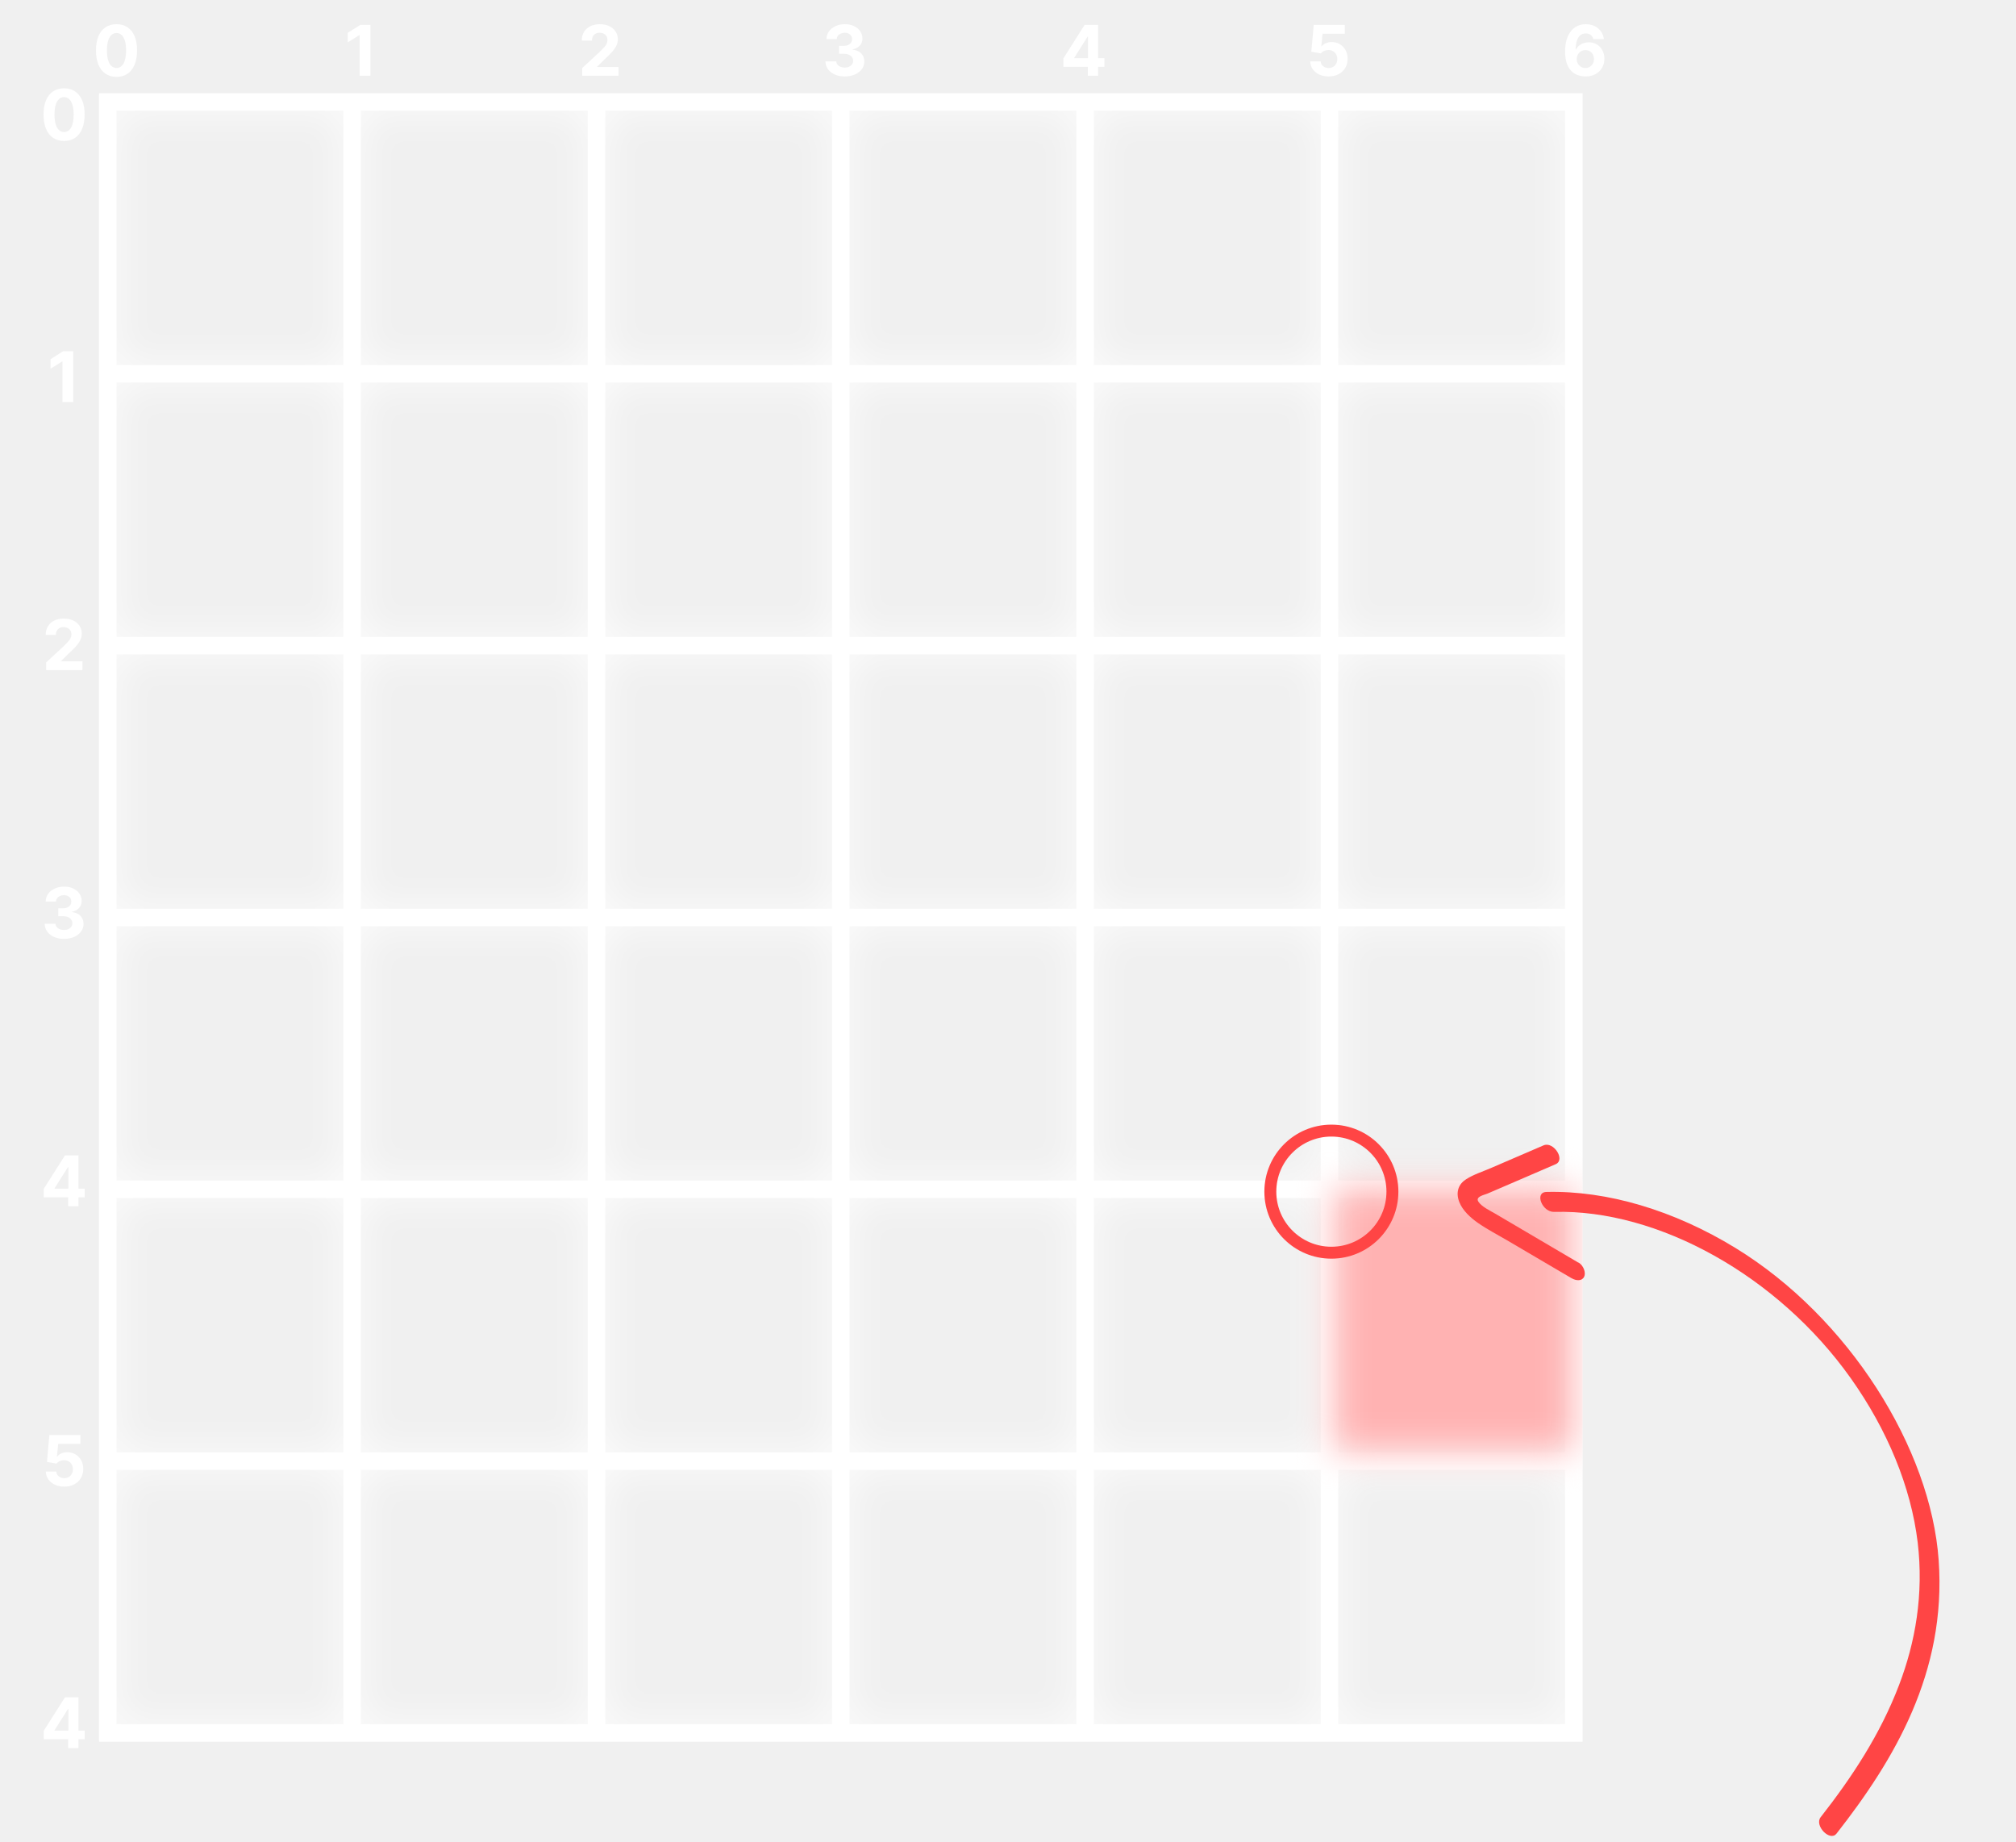
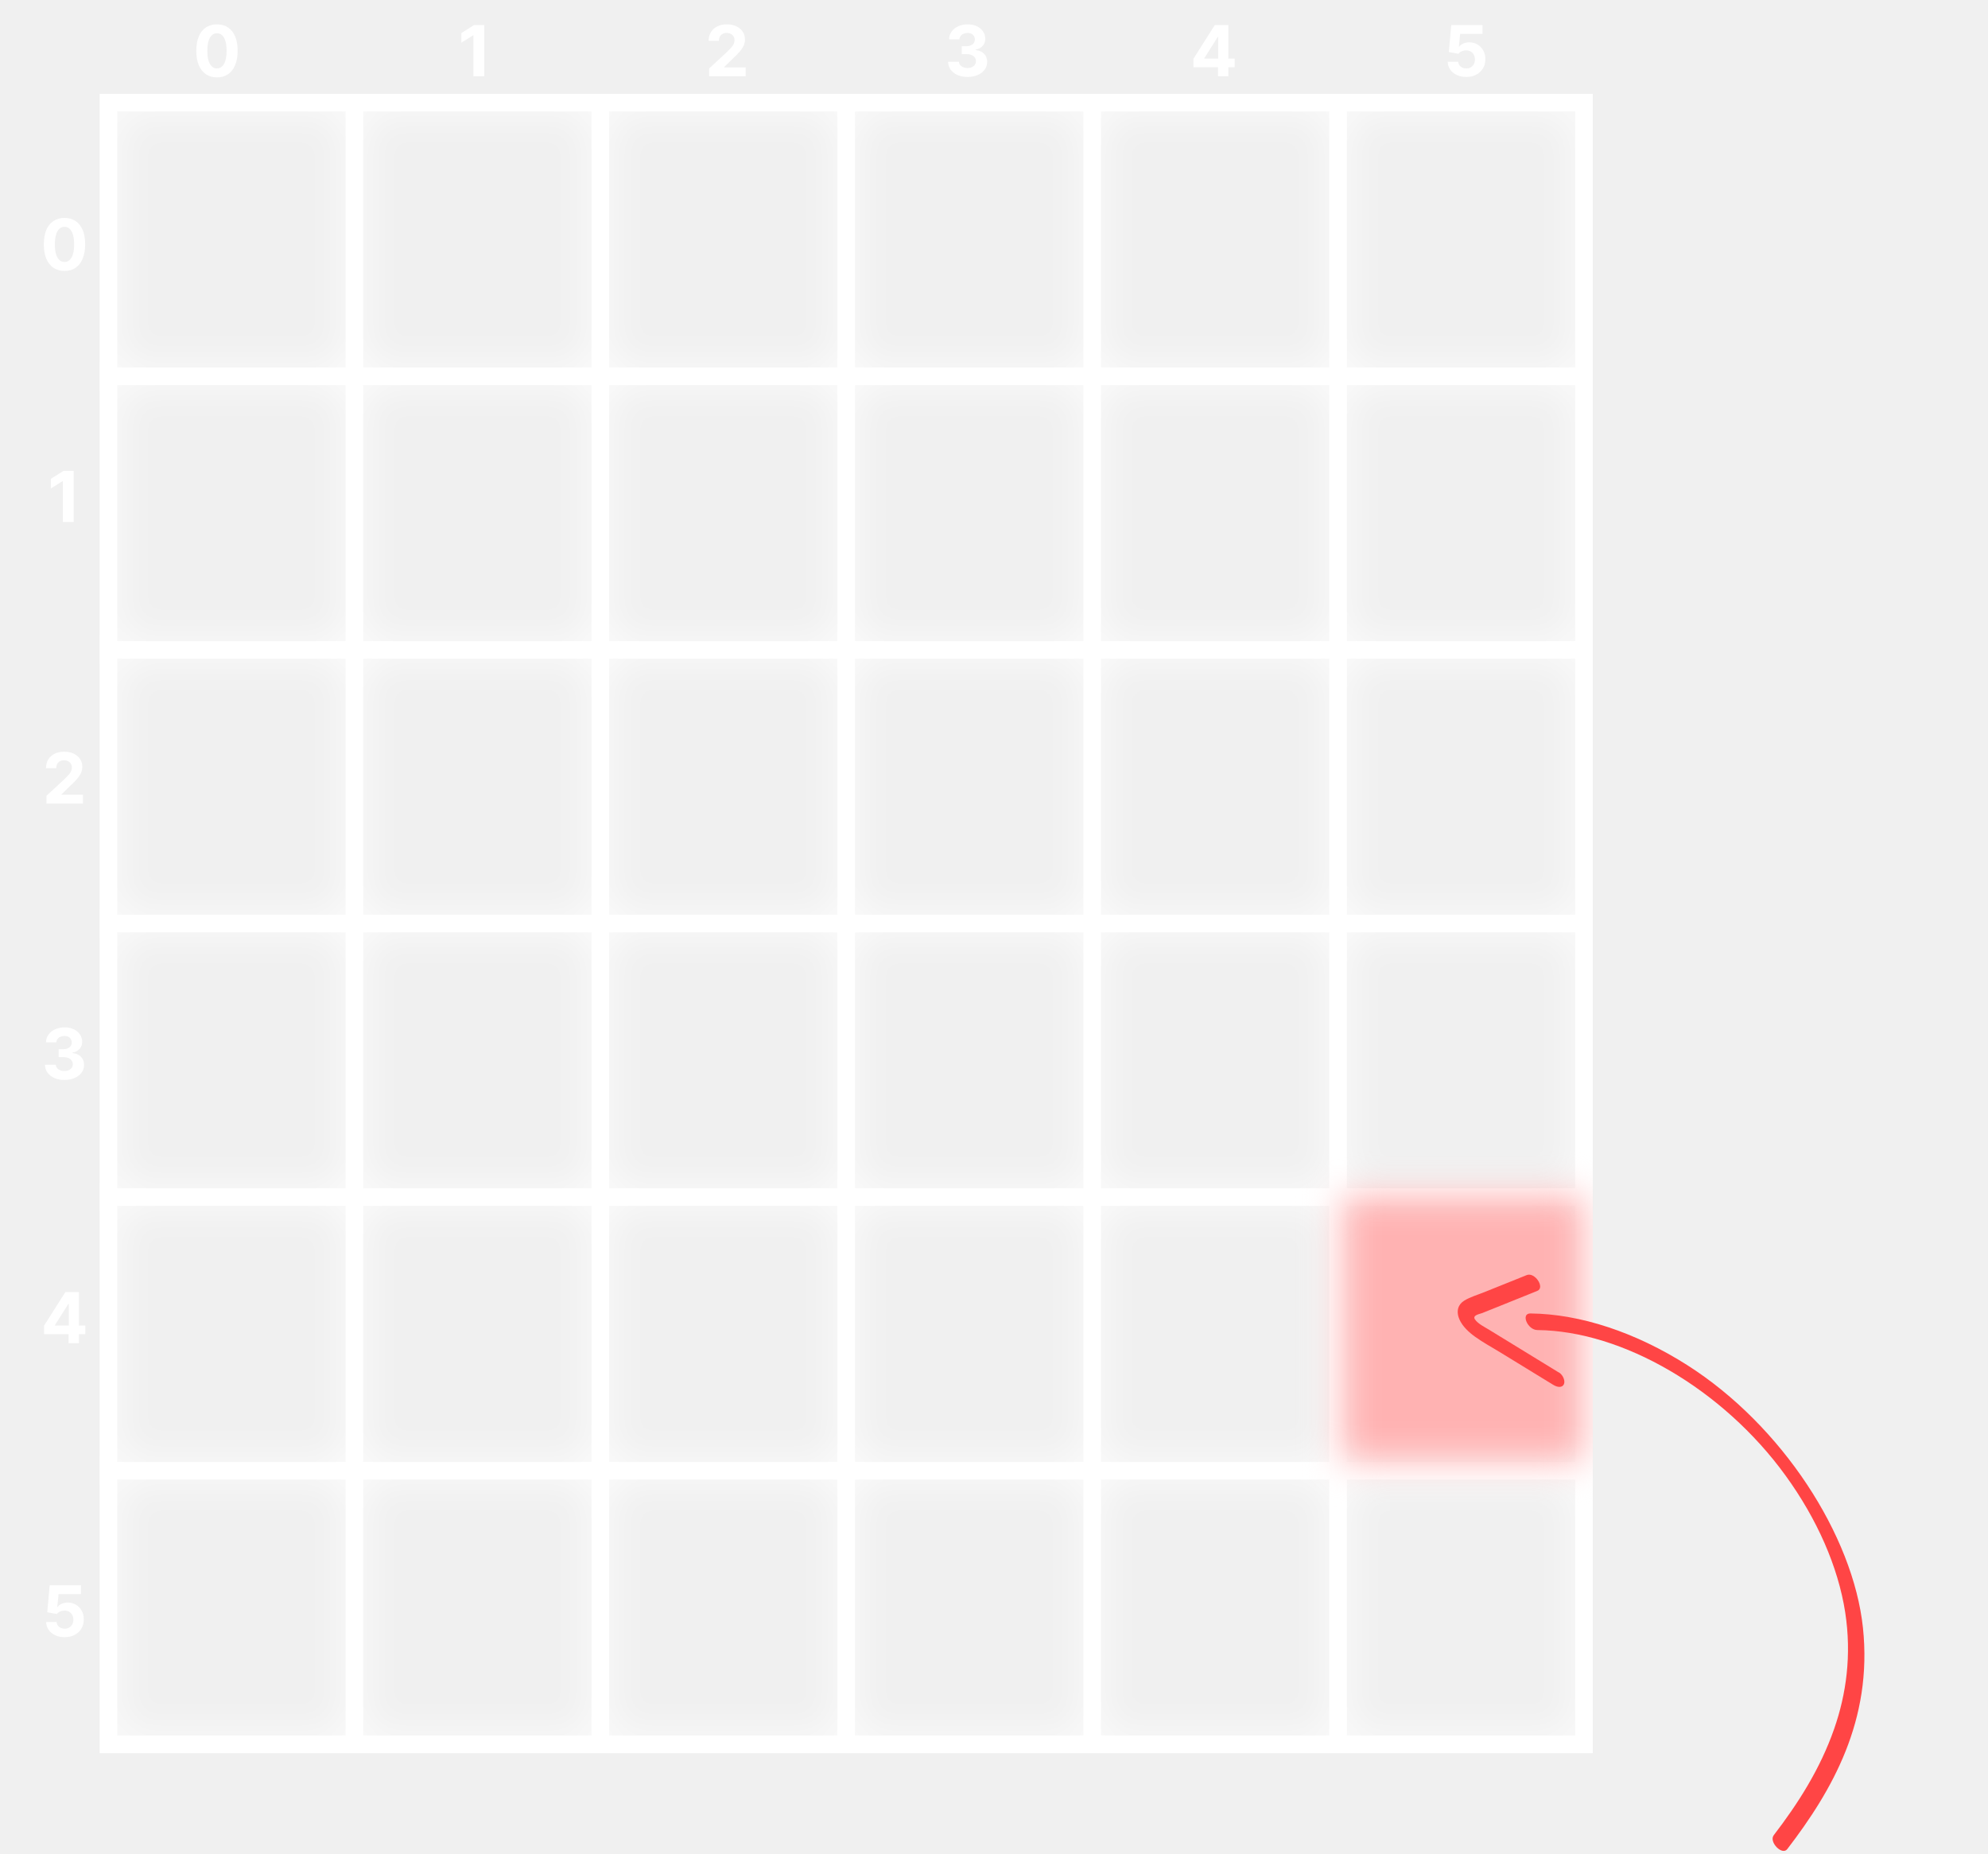
- <svg xmlns="http://www.w3.org/2000/svg" width="346" height="316" viewBox="0 0 346 316" fill="none">
+ <svg xmlns="http://www.w3.org/2000/svg" width="339" height="316" viewBox="0 0 339 316" fill="none">
  <g clip-path="url(#clip0_46_5)">
    <path d="M270.11 17.5H18.5V297.39H270.11V17.5Z" stroke="white" stroke-width="3" stroke-miterlimit="10" />
    <path d="M18.5 250.74H270.11" stroke="white" stroke-width="3" stroke-miterlimit="10" />
    <path d="M18.5 204.09H270.11" stroke="white" stroke-width="3" stroke-miterlimit="10" />
    <path d="M18.5 157.45H270.11" stroke="white" stroke-width="3" stroke-miterlimit="10" />
    <path d="M18.5 110.8H270.11" stroke="white" stroke-width="3" stroke-miterlimit="10" />
    <path d="M18.5 64.15H270.11" stroke="white" stroke-width="3" stroke-miterlimit="10" />
    <path d="M228.17 17.5V297.39" stroke="white" stroke-width="3" stroke-miterlimit="10" />
    <path d="M186.24 17.5V297.39" stroke="white" stroke-width="3" stroke-miterlimit="10" />
    <path d="M144.3 17.5V297.39" stroke="white" stroke-width="3" stroke-miterlimit="10" />
    <path d="M102.37 17.5V297.39" stroke="white" stroke-width="3" stroke-miterlimit="10" />
    <path d="M60.43 17.5V297.39" stroke="white" stroke-width="3" stroke-miterlimit="10" />
  </g>
  <g clip-path="url(#clip1_46_5)" filter="url(#filter0_f_46_5)">
    <path d="M270.11 17.5H18.5V297.39H270.11V17.5Z" stroke="white" stroke-width="3" stroke-miterlimit="10" />
    <path d="M18.5 250.74H270.11" stroke="white" stroke-width="3" stroke-miterlimit="10" />
    <path d="M18.5 204.09H270.11" stroke="white" stroke-width="3" stroke-miterlimit="10" />
    <path d="M18.5 157.45H270.11" stroke="white" stroke-width="3" stroke-miterlimit="10" />
    <path d="M18.5 110.8H270.11" stroke="white" stroke-width="3" stroke-miterlimit="10" />
    <path d="M18.5 64.15H270.11" stroke="white" stroke-width="3" stroke-miterlimit="10" />
    <path d="M228.17 17.5V297.39" stroke="white" stroke-width="3" stroke-miterlimit="10" />
    <path d="M186.24 17.5V297.39" stroke="white" stroke-width="3" stroke-miterlimit="10" />
    <path d="M144.3 17.5V297.39" stroke="white" stroke-width="3" stroke-miterlimit="10" />
    <path d="M102.37 17.5V297.39" stroke="white" stroke-width="3" stroke-miterlimit="10" />
    <path d="M60.43 17.5V297.39" stroke="white" stroke-width="3" stroke-miterlimit="10" />
    <rect x="229" y="204" width="41" height="45" fill="#FFB2B2" />
  </g>
  <g clip-path="url(#clip2_46_5)">
-     <path d="M315.199 314.662C325.077 302.052 334.078 287.035 332.732 267.794C331.385 248.554 317.297 226.074 297.867 214.172C287.301 207.701 275.845 204.285 265.396 204.552C263.319 204.608 264.667 208.031 266.729 207.973C284.567 207.504 305.145 218.926 317.621 236.49C323.932 245.374 327.984 255.201 329.127 264.692C330.187 273.608 328.722 281.848 325.936 289.154C322.708 297.636 317.831 305.011 312.467 311.857C311.35 313.292 314.068 316.11 315.199 314.662Z" fill="#FF4545" />
-     <path d="M270.898 216.683L261.338 211.055L256.559 208.241C255.729 207.756 254.308 207.099 253.731 206.222C253.154 205.344 254.779 205.055 255.253 204.848C256.559 204.287 257.865 203.725 259.171 203.163C261.784 202.04 264.389 200.923 266.992 199.79C268.729 199.045 266.632 195.805 264.904 196.559C261.89 197.855 258.877 199.15 255.879 200.449C254.464 201.062 252.892 201.555 251.623 202.372C250.415 203.13 249.747 204.509 250.464 206.306C251.038 207.751 252.37 208.969 253.646 209.858C255.249 210.974 256.984 211.871 258.644 212.842L269.677 219.33C270.566 219.849 271.529 219.859 271.89 219.088C272.204 218.418 271.81 217.198 270.919 216.663L270.898 216.683Z" fill="#FF4545" />
+     <path d="M304.769 315.251C312.445 305.249 319.337 293.257 317.676 277.515C316.015 261.773 303.88 243.013 287.704 232.73C278.908 227.139 269.475 224.015 260.971 223.927C259.281 223.911 260.48 226.745 262.157 226.758C276.675 226.898 293.772 236.823 304.449 251.523C309.851 258.959 313.44 267.098 314.649 274.877C315.774 282.185 314.822 288.867 312.767 294.748C310.386 301.576 306.63 307.451 302.461 312.882C301.593 314.02 303.89 316.4 304.769 315.251Z" fill="#FF4545" />
+     <path d="M265.809 233.989L257.856 229.115L253.88 226.679C253.19 226.258 252.013 225.681 251.518 224.948C251.022 224.214 252.337 224.026 252.717 223.872C253.765 223.451 254.812 223.031 255.86 222.611C257.955 221.771 260.044 220.936 262.132 220.087C263.525 219.531 261.721 216.824 260.336 217.389C257.919 218.358 255.502 219.328 253.098 220.299C251.963 220.758 250.697 221.114 249.688 221.744C248.726 222.327 248.222 223.433 248.859 224.921C249.369 226.117 250.489 227.15 251.555 227.913C252.894 228.871 254.333 229.654 255.714 230.494L264.892 236.114C265.631 236.563 266.416 236.599 266.687 235.981C266.923 235.443 266.567 234.436 265.825 233.973L265.809 233.989Z" fill="#FF4545" />
  </g>
-   <path d="M240 204.5C240 210.851 234.851 216 228.5 216C222.149 216 217 210.851 217 204.5C217 198.149 222.149 193 228.5 193C234.851 193 240 198.149 240 204.5ZM219.047 204.5C219.047 209.721 223.279 213.953 228.5 213.953C233.721 213.953 237.953 209.721 237.953 204.5C237.953 199.279 233.721 195.047 228.5 195.047C223.279 195.047 219.047 199.279 219.047 204.5Z" fill="#FF4545" />
-   <path d="M19.998 13.192C19.265 13.189 18.635 13.008 18.106 12.651C17.581 12.293 17.176 11.774 16.892 11.095C16.611 10.416 16.471 9.599 16.474 8.645C16.474 7.693 16.615 6.882 16.896 6.212C17.18 5.541 17.585 5.031 18.111 4.682C18.639 4.33 19.268 4.153 19.998 4.153C20.729 4.153 21.356 4.33 21.882 4.682C22.41 5.034 22.817 5.545 23.101 6.216C23.385 6.884 23.525 7.693 23.523 8.645C23.523 9.602 23.381 10.421 23.096 11.099C22.815 11.778 22.412 12.297 21.886 12.655C21.361 13.013 20.731 13.192 19.998 13.192ZM19.998 11.662C20.498 11.662 20.898 11.411 21.196 10.908C21.494 10.405 21.642 9.651 21.639 8.645C21.639 7.983 21.571 7.432 21.434 6.991C21.301 6.551 21.111 6.22 20.863 5.999C20.619 5.777 20.331 5.666 19.998 5.666C19.501 5.666 19.104 5.915 18.805 6.412C18.507 6.909 18.356 7.653 18.354 8.645C18.354 9.315 18.42 9.875 18.554 10.324C18.69 10.77 18.882 11.105 19.129 11.329C19.376 11.551 19.666 11.662 19.998 11.662Z" fill="white" />
-   <path d="M10.998 24.192C10.265 24.189 9.635 24.009 9.106 23.651C8.581 23.293 8.176 22.774 7.892 22.095C7.611 21.416 7.471 20.599 7.474 19.645C7.474 18.693 7.615 17.882 7.896 17.212C8.18 16.541 8.585 16.031 9.111 15.682C9.639 15.329 10.268 15.153 10.998 15.153C11.729 15.153 12.356 15.329 12.882 15.682C13.41 16.034 13.817 16.546 14.101 17.216C14.385 17.884 14.525 18.693 14.523 19.645C14.523 20.602 14.38 21.421 14.096 22.099C13.815 22.778 13.412 23.297 12.886 23.655C12.361 24.013 11.731 24.192 10.998 24.192ZM10.998 22.662C11.498 22.662 11.898 22.41 12.196 21.908C12.494 21.405 12.642 20.651 12.639 19.645C12.639 18.983 12.571 18.432 12.434 17.991C12.301 17.551 12.111 17.22 11.864 16.999C11.619 16.777 11.331 16.666 10.998 16.666C10.501 16.666 10.104 16.915 9.805 17.412C9.507 17.909 9.356 18.653 9.354 19.645C9.354 20.315 9.42 20.875 9.554 21.324C9.69 21.77 9.882 22.105 10.129 22.329C10.376 22.551 10.666 22.662 10.998 22.662Z" fill="white" />
-   <path d="M12.569 60.273V69H10.723V62.024H10.672L8.674 63.277V61.641L10.834 60.273H12.569Z" fill="white" />
-   <path d="M7.928 115V113.67L11.035 110.794C11.299 110.538 11.52 110.308 11.699 110.104C11.881 109.899 12.019 109.699 12.113 109.503C12.207 109.304 12.253 109.089 12.253 108.859C12.253 108.604 12.195 108.384 12.079 108.199C11.962 108.011 11.803 107.868 11.601 107.768C11.4 107.666 11.171 107.615 10.915 107.615C10.648 107.615 10.415 107.669 10.216 107.777C10.018 107.885 9.864 108.04 9.756 108.241C9.648 108.443 9.594 108.683 9.594 108.962H7.843C7.843 108.391 7.972 107.895 8.231 107.474C8.489 107.054 8.851 106.729 9.317 106.499C9.783 106.268 10.32 106.153 10.928 106.153C11.553 106.153 12.097 106.264 12.56 106.486C13.026 106.705 13.388 107.009 13.647 107.398C13.905 107.787 14.035 108.233 14.035 108.736C14.035 109.065 13.969 109.391 13.839 109.712C13.711 110.033 13.482 110.389 13.152 110.781C12.823 111.17 12.358 111.638 11.759 112.183L10.485 113.432V113.491H14.15V115H7.928Z" fill="white" />
-   <path d="M10.978 161.119C10.342 161.119 9.775 161.01 9.278 160.791C8.784 160.57 8.393 160.266 8.106 159.879C7.822 159.49 7.676 159.041 7.667 158.533H9.525C9.536 158.746 9.606 158.933 9.734 159.095C9.865 159.254 10.038 159.378 10.254 159.466C10.47 159.554 10.713 159.598 10.982 159.598C11.264 159.598 11.512 159.548 11.728 159.449C11.944 159.349 12.113 159.212 12.235 159.036C12.357 158.859 12.418 158.656 12.418 158.426C12.418 158.193 12.353 157.987 12.223 157.808C12.095 157.626 11.91 157.484 11.668 157.382C11.43 157.28 11.146 157.229 10.816 157.229H10.002V155.874H10.816C11.095 155.874 11.34 155.825 11.553 155.729C11.769 155.632 11.937 155.499 12.056 155.328C12.176 155.155 12.235 154.953 12.235 154.723C12.235 154.504 12.183 154.312 12.078 154.148C11.975 153.98 11.83 153.849 11.643 153.756C11.458 153.662 11.242 153.615 10.995 153.615C10.745 153.615 10.517 153.661 10.309 153.751C10.102 153.839 9.936 153.966 9.811 154.131C9.686 154.295 9.619 154.489 9.61 154.71H7.842C7.85 154.207 7.994 153.764 8.272 153.381C8.551 152.997 8.926 152.697 9.397 152.482C9.872 152.263 10.407 152.153 11.004 152.153C11.606 152.153 12.133 152.263 12.585 152.482C13.036 152.7 13.387 152.996 13.637 153.368C13.89 153.737 14.015 154.152 14.012 154.612C14.015 155.101 13.863 155.509 13.556 155.835C13.252 156.162 12.856 156.369 12.367 156.457V156.526C13.009 156.608 13.498 156.831 13.833 157.195C14.171 157.555 14.339 158.007 14.336 158.55C14.339 159.047 14.195 159.489 13.906 159.875C13.619 160.261 13.223 160.565 12.717 160.787C12.211 161.009 11.632 161.119 10.978 161.119Z" fill="white" />
-   <path d="M7.509 205.466V204.013L11.152 198.273H12.405V200.284H11.664L9.367 203.919V203.987H14.544V205.466H7.509ZM11.698 207V205.023L11.732 204.379V198.273H13.462V207H11.698Z" fill="white" />
-   <path d="M63.569 4.273V13H61.724V6.024H61.672L59.674 7.277V5.641L61.834 4.273H63.569Z" fill="white" />
-   <path d="M99.928 13V11.671L103.035 8.794C103.299 8.538 103.52 8.308 103.699 8.104C103.881 7.899 104.019 7.699 104.113 7.503C104.206 7.304 104.253 7.089 104.253 6.859C104.253 6.604 104.195 6.384 104.079 6.199C103.962 6.011 103.803 5.868 103.601 5.768C103.4 5.666 103.171 5.615 102.915 5.615C102.648 5.615 102.415 5.669 102.216 5.777C102.018 5.885 101.864 6.04 101.756 6.241C101.648 6.443 101.594 6.683 101.594 6.962H99.843C99.843 6.391 99.972 5.895 100.231 5.474C100.489 5.054 100.851 4.729 101.317 4.499C101.783 4.268 102.32 4.153 102.928 4.153C103.553 4.153 104.097 4.264 104.56 4.486C105.026 4.705 105.388 5.009 105.647 5.398C105.905 5.787 106.035 6.233 106.035 6.736C106.035 7.065 105.969 7.391 105.839 7.712C105.711 8.033 105.482 8.389 105.153 8.781C104.823 9.17 104.358 9.638 103.759 10.183L102.485 11.432V11.492H106.15V13H99.928Z" fill="white" />
-   <path d="M144.978 13.119C144.342 13.119 143.775 13.01 143.278 12.791C142.784 12.57 142.393 12.266 142.106 11.879C141.822 11.49 141.676 11.041 141.667 10.533H143.525C143.536 10.746 143.606 10.933 143.734 11.095C143.865 11.254 144.038 11.378 144.254 11.466C144.47 11.554 144.713 11.598 144.982 11.598C145.264 11.598 145.512 11.548 145.728 11.449C145.944 11.349 146.113 11.212 146.235 11.036C146.357 10.859 146.419 10.656 146.419 10.426C146.419 10.193 146.353 9.987 146.222 9.808C146.095 9.626 145.91 9.484 145.669 9.382C145.43 9.28 145.146 9.229 144.816 9.229H144.002V7.874H144.816C145.095 7.874 145.34 7.825 145.553 7.729C145.769 7.632 145.937 7.499 146.056 7.328C146.176 7.155 146.235 6.953 146.235 6.723C146.235 6.504 146.183 6.312 146.078 6.148C145.975 5.98 145.83 5.849 145.643 5.756C145.458 5.662 145.242 5.615 144.995 5.615C144.745 5.615 144.517 5.661 144.309 5.751C144.102 5.839 143.936 5.966 143.811 6.131C143.686 6.295 143.619 6.489 143.61 6.71H141.842C141.85 6.207 141.994 5.764 142.272 5.381C142.551 4.997 142.926 4.697 143.397 4.482C143.872 4.263 144.407 4.153 145.004 4.153C145.606 4.153 146.133 4.263 146.585 4.482C147.036 4.7 147.387 4.996 147.637 5.368C147.89 5.737 148.015 6.152 148.012 6.612C148.015 7.101 147.863 7.509 147.556 7.835C147.252 8.162 146.856 8.369 146.367 8.457V8.526C147.009 8.608 147.498 8.831 147.833 9.195C148.171 9.555 148.339 10.007 148.336 10.55C148.339 11.047 148.195 11.489 147.906 11.875C147.619 12.261 147.222 12.565 146.717 12.787C146.211 13.008 145.632 13.119 144.978 13.119Z" fill="white" />
-   <path d="M182.509 11.466V10.013L186.152 4.273H187.405V6.284H186.664L184.367 9.919V9.987H189.544V11.466H182.509ZM186.698 13V11.023L186.732 10.379V4.273H188.462V13H186.698Z" fill="white" />
-   <path d="M228.028 13.119C227.425 13.119 226.888 13.008 226.417 12.787C225.948 12.565 225.576 12.26 225.3 11.871C225.025 11.482 224.881 11.036 224.87 10.533H226.66C226.68 10.871 226.822 11.145 227.086 11.355C227.35 11.565 227.664 11.671 228.028 11.671C228.317 11.671 228.573 11.607 228.795 11.479C229.019 11.348 229.194 11.168 229.319 10.938C229.447 10.704 229.511 10.438 229.511 10.136C229.511 9.83 229.445 9.56 229.315 9.327C229.187 9.094 229.009 8.912 228.782 8.781C228.555 8.651 228.295 8.584 228.002 8.581C227.746 8.581 227.498 8.634 227.256 8.739C227.018 8.844 226.832 8.987 226.698 9.169L225.058 8.875L225.471 4.273H230.806V5.781H226.992L226.766 7.967H226.817C226.971 7.751 227.202 7.572 227.512 7.43C227.822 7.288 228.168 7.217 228.552 7.217C229.077 7.217 229.546 7.341 229.958 7.588C230.37 7.835 230.695 8.175 230.934 8.607C231.173 9.036 231.29 9.53 231.288 10.089C231.29 10.678 231.154 11.2 230.879 11.658C230.606 12.112 230.224 12.47 229.732 12.732C229.244 12.99 228.675 13.119 228.028 13.119Z" fill="white" />
-   <path d="M272.096 13.119C271.647 13.117 271.214 13.041 270.796 12.893C270.381 12.746 270.009 12.506 269.68 12.173C269.35 11.841 269.089 11.401 268.896 10.852C268.705 10.304 268.61 9.631 268.61 8.832C268.613 8.099 268.697 7.445 268.862 6.868C269.029 6.288 269.268 5.797 269.577 5.393C269.89 4.99 270.263 4.683 270.698 4.473C271.133 4.26 271.62 4.153 272.16 4.153C272.742 4.153 273.256 4.267 273.702 4.494C274.148 4.719 274.506 5.024 274.776 5.411C275.049 5.797 275.214 6.23 275.271 6.71H273.451C273.38 6.406 273.231 6.168 273.004 5.994C272.776 5.821 272.495 5.734 272.16 5.734C271.592 5.734 271.16 5.982 270.864 6.476C270.572 6.97 270.423 7.642 270.417 8.491H270.477C270.607 8.233 270.783 8.013 271.005 7.831C271.229 7.646 271.484 7.506 271.768 7.409C272.055 7.31 272.357 7.26 272.675 7.26C273.192 7.26 273.653 7.382 274.056 7.626C274.46 7.868 274.778 8.2 275.011 8.624C275.244 9.047 275.36 9.531 275.36 10.077C275.36 10.668 275.222 11.193 274.947 11.653C274.674 12.114 274.292 12.474 273.8 12.736C273.312 12.994 272.744 13.122 272.096 13.119ZM272.087 11.671C272.371 11.671 272.626 11.602 272.85 11.466C273.075 11.329 273.251 11.145 273.379 10.912C273.506 10.679 273.57 10.418 273.57 10.128C273.57 9.838 273.506 9.578 273.379 9.348C273.254 9.118 273.08 8.935 272.859 8.798C272.637 8.662 272.384 8.594 272.1 8.594C271.887 8.594 271.69 8.634 271.508 8.713C271.329 8.793 271.171 8.903 271.035 9.045C270.901 9.188 270.796 9.352 270.719 9.54C270.643 9.724 270.604 9.922 270.604 10.132C270.604 10.413 270.668 10.671 270.796 10.903C270.927 11.136 271.103 11.322 271.325 11.462C271.549 11.601 271.803 11.671 272.087 11.671Z" fill="white" />
-   <path d="M11.028 255.119C10.425 255.119 9.888 255.009 9.417 254.787C8.948 254.565 8.576 254.26 8.3 253.871C8.025 253.482 7.881 253.036 7.87 252.533H9.66C9.68 252.871 9.822 253.145 10.086 253.355C10.35 253.565 10.664 253.67 11.028 253.67C11.318 253.67 11.573 253.607 11.795 253.479C12.019 253.348 12.194 253.168 12.319 252.938C12.447 252.705 12.511 252.437 12.511 252.136C12.511 251.83 12.445 251.56 12.315 251.327C12.187 251.094 12.009 250.912 11.782 250.781C11.555 250.651 11.295 250.584 11.002 250.581C10.746 250.581 10.498 250.634 10.256 250.739C10.018 250.844 9.832 250.987 9.698 251.169L8.058 250.875L8.471 246.273H13.806V247.781H9.992L9.766 249.967H9.817C9.971 249.751 10.202 249.572 10.512 249.43C10.822 249.288 11.168 249.217 11.552 249.217C12.077 249.217 12.546 249.341 12.958 249.588C13.37 249.835 13.695 250.175 13.934 250.607C14.173 251.036 14.29 251.53 14.288 252.089C14.29 252.678 14.154 253.2 13.879 253.658C13.606 254.112 13.224 254.47 12.732 254.732C12.244 254.99 11.675 255.119 11.028 255.119Z" fill="white" />
-   <path d="M7.509 298.466V297.013L11.152 291.273H12.405V293.284H11.664L9.367 296.919V296.987H14.544V298.466H7.509ZM11.698 300V298.023L11.732 297.379V291.273H13.462V300H11.698Z" fill="white" />
+   <path d="M36.998 13.192C36.265 13.189 35.635 13.008 35.106 12.651C34.581 12.293 34.176 11.774 33.892 11.095C33.611 10.416 33.471 9.599 33.474 8.645C33.474 7.693 33.615 6.882 33.896 6.212C34.18 5.541 34.585 5.031 35.111 4.682C35.639 4.33 36.268 4.153 36.998 4.153C37.728 4.153 38.356 4.33 38.882 4.682C39.41 5.034 39.817 5.545 40.101 6.216C40.385 6.884 40.525 7.693 40.523 8.645C40.523 9.602 40.38 10.421 40.096 11.099C39.815 11.778 39.412 12.297 38.886 12.655C38.361 13.013 37.731 13.192 36.998 13.192ZM36.998 11.662C37.498 11.662 37.898 11.411 38.196 10.908C38.494 10.405 38.642 9.651 38.639 8.645C38.639 7.983 38.571 7.432 38.434 6.991C38.301 6.551 38.111 6.22 37.864 5.999C37.619 5.777 37.331 5.666 36.998 5.666C36.501 5.666 36.103 5.915 35.805 6.412C35.507 6.909 35.356 7.653 35.353 8.645C35.353 9.315 35.42 9.875 35.554 10.324C35.69 10.77 35.882 11.105 36.129 11.329C36.376 11.551 36.666 11.662 36.998 11.662Z" fill="white" />
+   <path d="M10.998 46.192C10.265 46.189 9.635 46.008 9.106 45.651C8.581 45.293 8.176 44.774 7.892 44.095C7.611 43.416 7.471 42.599 7.474 41.645C7.474 40.693 7.615 39.882 7.896 39.212C8.18 38.541 8.585 38.031 9.111 37.682C9.639 37.33 10.268 37.153 10.998 37.153C11.729 37.153 12.356 37.33 12.882 37.682C13.41 38.034 13.817 38.545 14.101 39.216C14.385 39.883 14.525 40.693 14.523 41.645C14.523 42.602 14.38 43.42 14.096 44.099C13.815 44.778 13.412 45.297 12.886 45.655C12.361 46.013 11.731 46.192 10.998 46.192ZM10.998 44.662C11.498 44.662 11.898 44.41 12.196 43.908C12.494 43.405 12.642 42.651 12.639 41.645C12.639 40.983 12.571 40.432 12.434 39.992C12.301 39.551 12.111 39.22 11.864 38.999C11.619 38.777 11.331 38.666 10.998 38.666C10.501 38.666 10.104 38.915 9.805 39.412C9.507 39.909 9.356 40.653 9.354 41.645C9.354 42.315 9.42 42.875 9.554 43.324C9.69 43.77 9.882 44.105 10.129 44.33C10.376 44.551 10.666 44.662 10.998 44.662Z" fill="white" />
+   <path d="M12.569 80.273V89H10.723V82.024H10.672L8.674 83.277V81.641L10.834 80.273H12.569Z" fill="white" />
+   <path d="M7.928 137V135.67L11.035 132.794C11.299 132.538 11.52 132.308 11.699 132.104C11.881 131.899 12.019 131.699 12.113 131.503C12.207 131.304 12.253 131.089 12.253 130.859C12.253 130.604 12.195 130.384 12.079 130.199C11.962 130.011 11.803 129.868 11.601 129.768C11.4 129.666 11.171 129.615 10.915 129.615C10.648 129.615 10.415 129.669 10.216 129.777C10.018 129.885 9.864 130.04 9.756 130.241C9.648 130.443 9.594 130.683 9.594 130.962H7.843C7.843 130.391 7.972 129.895 8.231 129.474C8.489 129.054 8.851 128.729 9.317 128.499C9.783 128.268 10.32 128.153 10.928 128.153C11.553 128.153 12.097 128.264 12.56 128.486C13.026 128.705 13.388 129.009 13.647 129.398C13.905 129.787 14.035 130.233 14.035 130.736C14.035 131.065 13.969 131.391 13.839 131.712C13.711 132.033 13.482 132.389 13.152 132.781C12.823 133.17 12.358 133.638 11.759 134.183L10.485 135.432V135.491H14.15V137H7.928Z" fill="white" />
+   <path d="M10.978 184.119C10.342 184.119 9.775 184.01 9.278 183.791C8.784 183.57 8.393 183.266 8.106 182.879C7.822 182.49 7.676 182.041 7.667 181.533H9.525C9.536 181.746 9.606 181.933 9.734 182.095C9.865 182.254 10.038 182.378 10.254 182.466C10.47 182.554 10.713 182.598 10.982 182.598C11.264 182.598 11.512 182.548 11.728 182.449C11.944 182.349 12.113 182.212 12.235 182.036C12.357 181.859 12.418 181.656 12.418 181.426C12.418 181.193 12.353 180.987 12.223 180.808C12.095 180.626 11.91 180.484 11.668 180.382C11.43 180.28 11.146 180.229 10.816 180.229H10.002V178.874H10.816C11.095 178.874 11.34 178.825 11.553 178.729C11.769 178.632 11.937 178.499 12.056 178.328C12.176 178.155 12.235 177.953 12.235 177.723C12.235 177.504 12.183 177.312 12.078 177.148C11.975 176.98 11.83 176.849 11.643 176.756C11.458 176.662 11.242 176.615 10.995 176.615C10.745 176.615 10.517 176.661 10.309 176.751C10.102 176.839 9.936 176.966 9.811 177.131C9.686 177.295 9.619 177.489 9.61 177.71H7.842C7.85 177.207 7.994 176.764 8.272 176.381C8.551 175.997 8.926 175.697 9.397 175.482C9.872 175.263 10.407 175.153 11.004 175.153C11.606 175.153 12.133 175.263 12.585 175.482C13.036 175.7 13.387 175.996 13.637 176.368C13.89 176.737 14.015 177.152 14.012 177.612C14.015 178.101 13.863 178.509 13.556 178.835C13.252 179.162 12.856 179.369 12.367 179.457V179.526C13.009 179.608 13.498 179.831 13.833 180.195C14.171 180.555 14.339 181.007 14.336 181.55C14.339 182.047 14.195 182.489 13.906 182.875C13.619 183.261 13.223 183.565 12.717 183.787C12.211 184.009 11.632 184.119 10.978 184.119Z" fill="white" />
+   <path d="M7.509 227.466V226.013L11.152 220.273H12.405V222.284H11.664L9.367 225.919V225.987H14.544V227.466H7.509ZM11.698 229V227.023L11.732 226.379V220.273H13.462V229H11.698Z" fill="white" />
+   <path d="M82.569 4.273V13H80.724V6.024H80.672L78.674 7.277V5.641L80.834 4.273H82.569Z" fill="white" />
+   <path d="M120.928 13V11.671L124.035 8.794C124.299 8.538 124.52 8.308 124.699 8.104C124.881 7.899 125.019 7.699 125.113 7.503C125.206 7.304 125.253 7.089 125.253 6.859C125.253 6.604 125.195 6.384 125.079 6.199C124.962 6.011 124.803 5.868 124.601 5.768C124.4 5.666 124.171 5.615 123.915 5.615C123.648 5.615 123.415 5.669 123.216 5.777C123.018 5.885 122.864 6.04 122.756 6.241C122.648 6.443 122.594 6.683 122.594 6.962H120.843C120.843 6.391 120.972 5.895 121.231 5.474C121.489 5.054 121.851 4.729 122.317 4.499C122.783 4.268 123.32 4.153 123.928 4.153C124.553 4.153 125.097 4.264 125.56 4.486C126.026 4.705 126.388 5.009 126.647 5.398C126.905 5.787 127.035 6.233 127.035 6.736C127.035 7.065 126.969 7.391 126.839 7.712C126.711 8.033 126.482 8.389 126.153 8.781C125.823 9.17 125.358 9.638 124.759 10.183L123.485 11.432V11.492H127.15V13H120.928Z" fill="white" />
+   <path d="M164.978 13.119C164.342 13.119 163.775 13.01 163.278 12.791C162.784 12.57 162.393 12.266 162.106 11.879C161.822 11.49 161.676 11.041 161.667 10.533H163.525C163.536 10.746 163.606 10.933 163.734 11.095C163.865 11.254 164.038 11.378 164.254 11.466C164.47 11.554 164.713 11.598 164.982 11.598C165.264 11.598 165.512 11.548 165.728 11.449C165.944 11.349 166.113 11.212 166.235 11.036C166.357 10.859 166.419 10.656 166.419 10.426C166.419 10.193 166.353 9.987 166.222 9.808C166.095 9.626 165.91 9.484 165.669 9.382C165.43 9.28 165.146 9.229 164.816 9.229H164.002V7.874H164.816C165.095 7.874 165.34 7.825 165.553 7.729C165.769 7.632 165.937 7.499 166.056 7.328C166.176 7.155 166.235 6.953 166.235 6.723C166.235 6.504 166.183 6.312 166.078 6.148C165.975 5.98 165.83 5.849 165.643 5.756C165.458 5.662 165.242 5.615 164.995 5.615C164.745 5.615 164.517 5.661 164.309 5.751C164.102 5.839 163.936 5.966 163.811 6.131C163.686 6.295 163.619 6.489 163.61 6.71H161.842C161.85 6.207 161.994 5.764 162.272 5.381C162.551 4.997 162.926 4.697 163.397 4.482C163.872 4.263 164.407 4.153 165.004 4.153C165.606 4.153 166.133 4.263 166.585 4.482C167.036 4.7 167.387 4.996 167.637 5.368C167.89 5.737 168.015 6.152 168.012 6.612C168.015 7.101 167.863 7.509 167.556 7.835C167.252 8.162 166.856 8.369 166.367 8.457V8.526C167.009 8.608 167.498 8.831 167.833 9.195C168.171 9.555 168.339 10.007 168.336 10.55C168.339 11.047 168.195 11.489 167.906 11.875C167.619 12.261 167.222 12.565 166.717 12.787C166.211 13.008 165.632 13.119 164.978 13.119Z" fill="white" />
+   <path d="M203.509 11.466V10.013L207.152 4.273H208.405V6.284H207.664L205.367 9.919V9.987H210.544V11.466H203.509ZM207.698 13V11.023L207.732 10.379V4.273H209.462V13H207.698Z" fill="white" />
+   <path d="M250.028 13.119C249.425 13.119 248.888 13.008 248.417 12.787C247.948 12.565 247.576 12.26 247.3 11.871C247.025 11.482 246.881 11.036 246.87 10.533H248.66C248.68 10.871 248.822 11.145 249.086 11.355C249.35 11.565 249.664 11.671 250.028 11.671C250.317 11.671 250.573 11.607 250.795 11.479C251.019 11.348 251.194 11.168 251.319 10.938C251.447 10.704 251.511 10.438 251.511 10.136C251.511 9.83 251.445 9.56 251.315 9.327C251.187 9.094 251.009 8.912 250.782 8.781C250.555 8.651 250.295 8.584 250.002 8.581C249.746 8.581 249.498 8.634 249.256 8.739C249.018 8.844 248.832 8.987 248.698 9.169L247.058 8.875L247.471 4.273H252.806V5.781H248.992L248.766 7.967H248.817C248.971 7.751 249.202 7.572 249.512 7.43C249.822 7.288 250.168 7.217 250.552 7.217C251.077 7.217 251.546 7.341 251.958 7.588C252.37 7.835 252.695 8.175 252.934 8.607C253.173 9.036 253.29 9.53 253.288 10.089C253.29 10.678 253.154 11.2 252.879 11.658C252.606 12.112 252.224 12.47 251.732 12.732C251.244 12.99 250.675 13.119 250.028 13.119Z" fill="white" />
+   <path d="M11.028 279.119C10.425 279.119 9.888 279.009 9.417 278.787C8.948 278.565 8.576 278.26 8.3 277.871C8.025 277.482 7.881 277.036 7.87 276.533H9.66C9.68 276.871 9.822 277.145 10.086 277.355C10.35 277.565 10.664 277.67 11.028 277.67C11.318 277.67 11.573 277.607 11.795 277.479C12.019 277.348 12.194 277.168 12.319 276.938C12.447 276.705 12.511 276.437 12.511 276.136C12.511 275.83 12.445 275.56 12.315 275.327C12.187 275.094 12.009 274.912 11.782 274.781C11.555 274.651 11.295 274.584 11.002 274.581C10.746 274.581 10.498 274.634 10.256 274.739C10.018 274.844 9.832 274.987 9.698 275.169L8.058 274.875L8.471 270.273H13.806V271.781H9.992L9.766 273.967H9.817C9.971 273.751 10.202 273.572 10.512 273.43C10.822 273.288 11.168 273.217 11.552 273.217C12.077 273.217 12.546 273.341 12.958 273.588C13.37 273.835 13.695 274.175 13.934 274.607C14.173 275.036 14.29 275.53 14.288 276.089C14.29 276.678 14.154 277.2 13.879 277.658C13.606 278.112 13.224 278.47 12.732 278.732C12.244 278.99 11.675 279.119 11.028 279.119Z" fill="white" />
  <defs>
    <filter id="filter0_f_46_5" x="11" y="10" width="266.61" height="294.89" filterUnits="userSpaceOnUse" color-interpolation-filters="sRGB">
      <feFlood flood-opacity="0" result="BackgroundImageFix" />
      <feBlend mode="normal" in="SourceGraphic" in2="BackgroundImageFix" result="shape" />
      <feGaussianBlur stdDeviation="3" result="effect1_foregroundBlur_46_5" />
    </filter>
    <clipPath id="clip0_46_5">
      <rect width="254.61" height="282.89" fill="white" transform="translate(17 16)" />
    </clipPath>
    <clipPath id="clip1_46_5">
      <rect width="254.61" height="282.89" fill="white" transform="translate(17 16)" />
    </clipPath>
    <clipPath id="clip2_46_5">
-       <rect width="61.306" height="124.876" fill="white" transform="translate(227.087 226.163) rotate(-44.2481)" />
+       <rect width="48.189" height="105.481" fill="white" transform="translate(230.398 240.441) rotate(-44.2481)" />
    </clipPath>
  </defs>
</svg>
